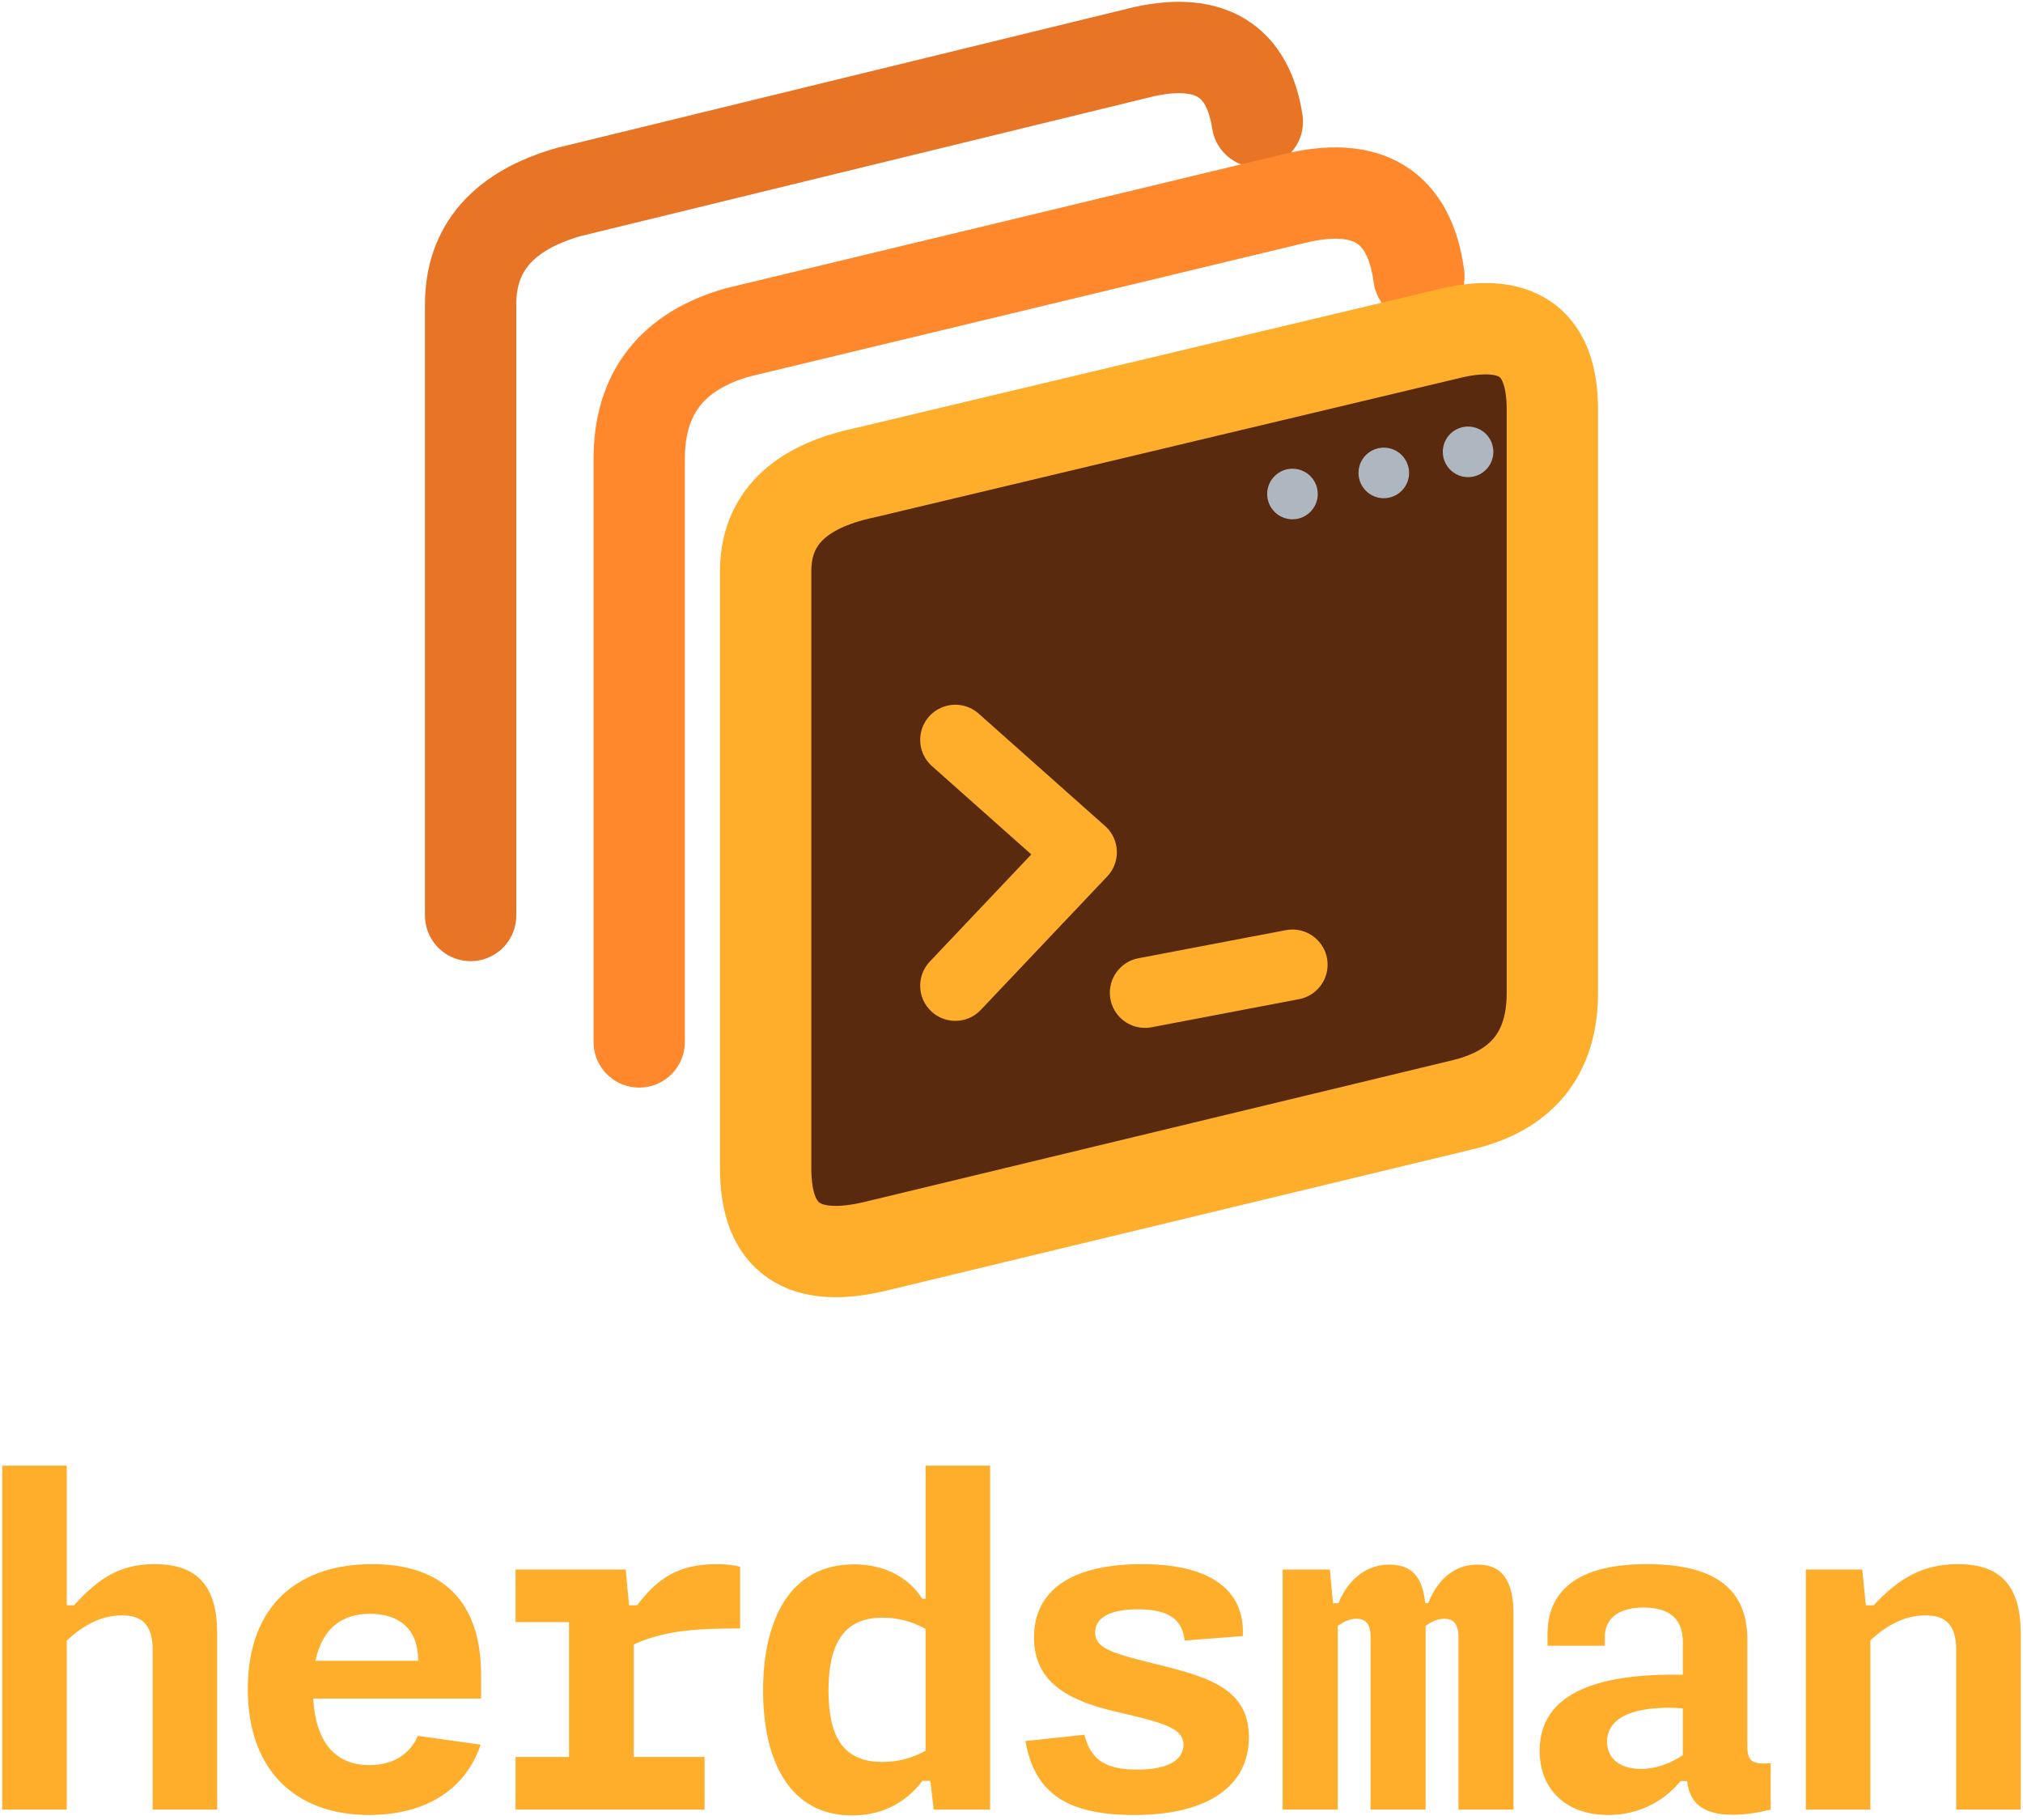
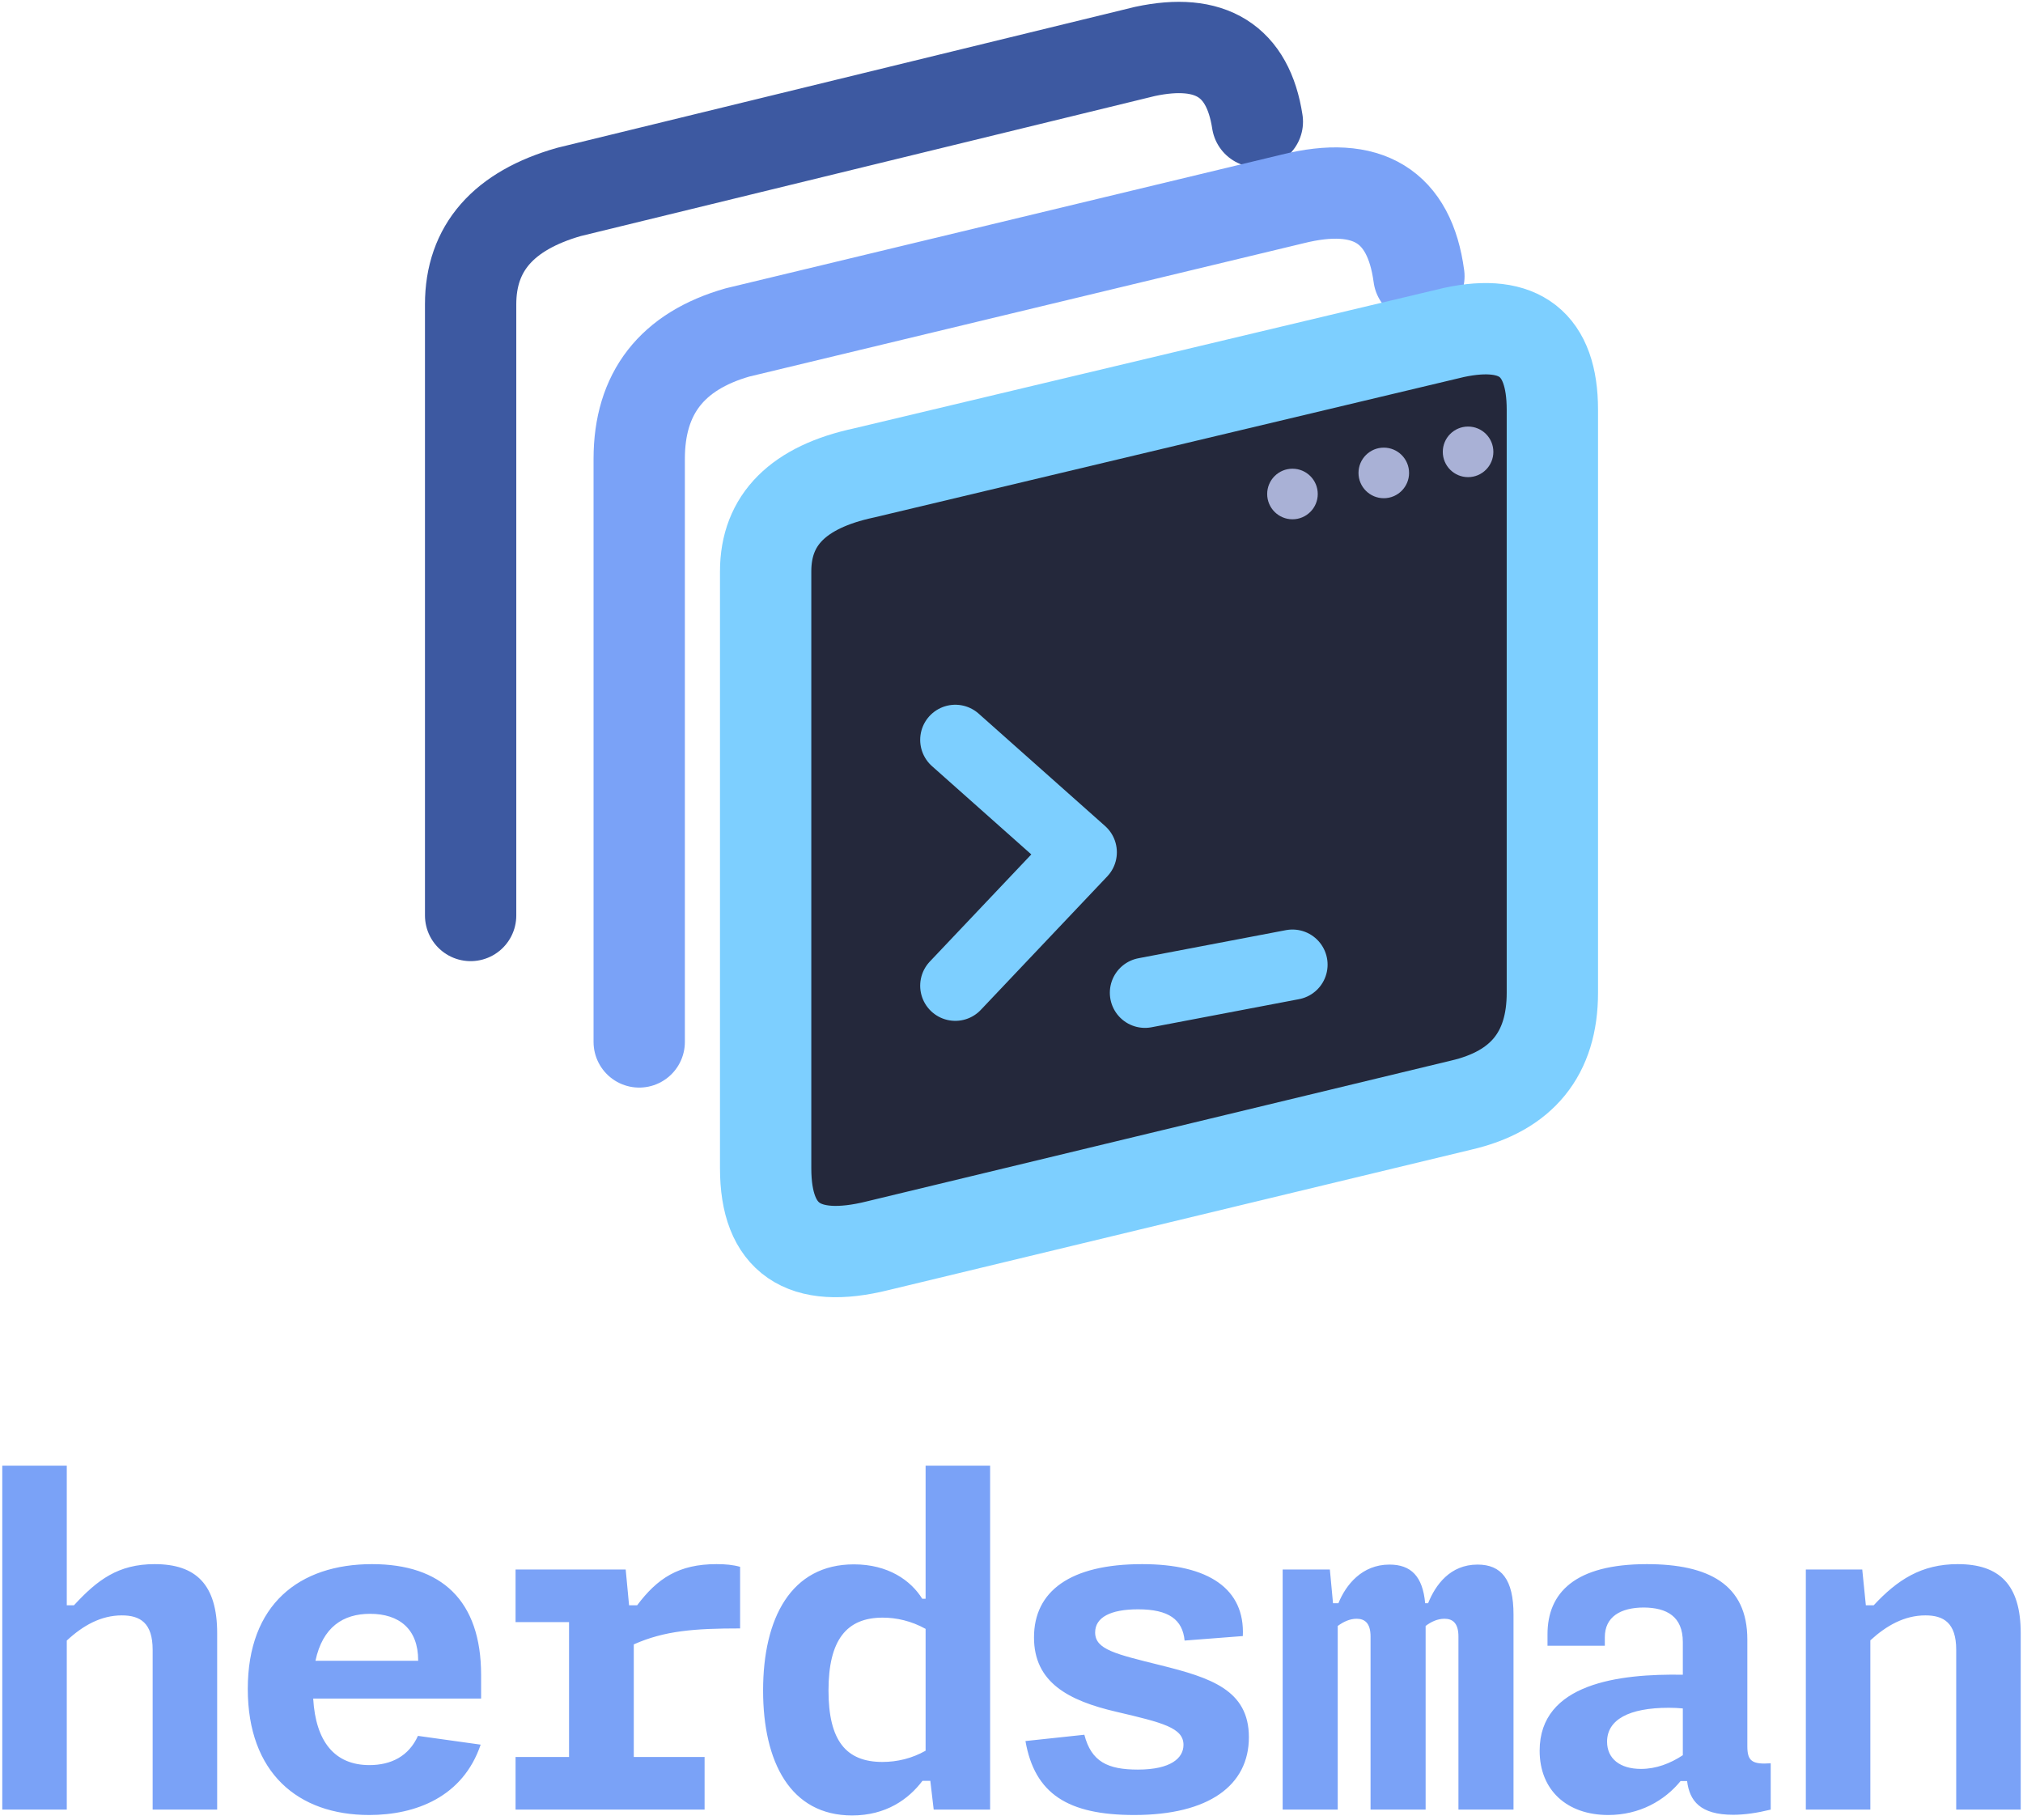
<svg xmlns="http://www.w3.org/2000/svg" width="288" height="259" viewBox="606 87 288 259" version="1.1" id="svg39" xml:space="preserve">
  <defs id="defs39" />
  <g id="g58" transform="translate(66.99968,0)">
    <g transform="translate(570,75.32273)" id="g20">
      <g fill="none" stroke-linejoin="round" stroke-linecap="round" id="g19">
-         <path d="M 36,142 V 55 Q 36,43 50,39 l 82,-20 q 14,-3 16,10" stroke="#f47b27" stroke-width="13" id="path15" style="stroke:#e87426;stroke-opacity:1" />
-         <path d="M 60,160 V 77 Q 60,63 74,59 l 79,-19 q 16,-4 18,11" stroke="#ff872c" stroke-width="13" id="path16" />
-         <path d="M 78,93 Q 78,82 92,79 l 84,-20 q 14,-3 14,11 v 83 q 0,13 -13,16 l -83,20 q -16,4 -16,-11 z" fill="#121a24" stroke="#ffae2b" stroke-width="13" id="path17" style="fill:#5a2a0f;fill-opacity:1" />
-         <path id="circle17" style="fill:#aeb6c0" d="M 156.6,82 A 3.6,3.6 0 0 1 153,85.6 3.6,3.6 0 0 1 149.4,82 3.6,3.6 0 0 1 153,78.4 3.6,3.6 0 0 1 156.6,82 Z" />
-         <path id="circle18" style="fill:#aeb6c0" d="M 169.6,79 A 3.6,3.6 0 0 1 166,82.6 3.6,3.6 0 0 1 162.4,79 3.6,3.6 0 0 1 166,75.4 3.6,3.6 0 0 1 169.6,79 Z" />
-         <path id="circle19" style="fill:#aeb6c0" d="M 181.6,76 A 3.6,3.6 0 0 1 178,79.6 3.6,3.6 0 0 1 174.4,76 3.6,3.6 0 0 1 178,72.4 3.6,3.6 0 0 1 181.6,76 Z" />
-         <path d="m 105,117 18,16 -18,19 m 27,1 21,-4" stroke="#ffae2b" stroke-width="10" id="path19" />
+         <path d="M 36,142 V 55 Q 36,43 50,39 l 82,-20 q 14,-3 16,10" stroke="#3d59a1" stroke-width="13" id="path15" style="stroke:#3d59a1;stroke-opacity:1" />
+         <path d="M 60,160 V 77 Q 60,63 74,59 l 79,-19 q 16,-4 18,11" stroke="#7aa2f7" stroke-width="13" id="path16" />
+         <path d="M 78,93 Q 78,82 92,79 l 84,-20 q 14,-3 14,11 v 83 q 0,13 -13,16 l -83,20 q -16,4 -16,-11 z" fill="#24283b" stroke="#7dcfff" stroke-width="13" id="path17" style="fill:#24283b;fill-opacity:1" />
+         <path id="circle17" style="fill:#a9b1d6" d="M 156.6,82 A 3.6,3.6 0 0 1 153,85.6 3.6,3.6 0 0 1 149.4,82 3.6,3.6 0 0 1 153,78.4 3.6,3.6 0 0 1 156.6,82 Z" />
+         <path id="circle18" style="fill:#a9b1d6" d="M 169.6,79 A 3.6,3.6 0 0 1 166,82.6 3.6,3.6 0 0 1 162.4,79 3.6,3.6 0 0 1 166,75.4 3.6,3.6 0 0 1 169.6,79 Z" />
+         <path id="circle19" style="fill:#a9b1d6" d="M 181.6,76 A 3.6,3.6 0 0 1 178,79.6 3.6,3.6 0 0 1 174.4,76 3.6,3.6 0 0 1 178,72.4 3.6,3.6 0 0 1 181.6,76 Z" />
+         <path d="m 105,117 18,16 -18,19 m 27,1 21,-4" stroke="#7dcfff" stroke-width="10" id="path19" />
      </g>
    </g>
-     <path d="m 548.508,344.605 v -24.064 c 2.304,-2.144 4.864,-3.584 7.84,-3.584 2.592,0 4.384,1.056 4.384,4.896 v 22.752 h 9.184 v -25.12 c 0,-6.944 -3.04,-9.824 -8.896,-9.824 -5.184,0 -8.16,2.24 -11.488,5.856 h -1.024 v -19.872 h -9.184 v 48.96 z m 25.768,-17.184 c 0,11.936 7.136,17.952 17.28,17.952 6.624,0 13.344,-2.56 15.872,-10.016 l -8.928,-1.248 c -1.312,2.912 -3.84,4.16 -6.912,4.16 -4.928,0 -7.648,-3.328 -8,-9.472 h 23.904 v -3.36 c 0,-10.624 -5.664,-15.776 -15.52,-15.776 -10.4,0 -17.696,5.76 -17.696,17.76 z m 9.632,-4 c 1.024,-4.8 3.936,-6.688 7.776,-6.688 4.128,0 6.848,2.144 6.848,6.624 v 0.064 z m 44.168,-12.992 h -15.68 v 7.488 h 7.616 v 19.2 h -7.616 v 7.488 h 26.912 v -7.488 h -10.08 v -16.032 c 4.384,-1.952 8.672,-2.272 15.136,-2.272 v -8.768 c -1.024,-0.288 -2.08,-0.384 -3.36,-0.384 -5.376,0 -8.416,2.016 -11.296,5.856 h -1.152 z m 19.56,17.216 c 0,10.208 3.904,17.792 12.672,17.792 4.832,0 8.032,-2.304 10.016,-4.928 h 1.12 l 0.48,4.096 h 8.032 v -48.96 h -9.184 v 18.944 h -0.48 c -1.632,-2.624 -4.864,-4.896 -9.728,-4.896 -8.96,0 -12.928,7.68 -12.928,17.952 z m 9.312,0 c 0,-7.168 2.56,-10.368 7.712,-10.368 1.984,0 4.096,0.48 6.112,1.6 v 17.344 c -1.92,1.088 -4.032,1.6 -6.144,1.6 -5.184,0 -7.68,-3.04 -7.68,-10.176 z m 44.648,-17.984 c -10.272,0 -15.392,3.872 -15.392,10.432 0,6.368 4.832,8.992 11.744,10.592 6.56,1.536 9.536,2.272 9.536,4.704 0,1.856 -1.76,3.52 -6.496,3.52 -4.288,0 -6.624,-1.12 -7.616,-4.96 l -8.384,0.896 c 1.312,7.52 6.048,10.528 15.488,10.528 10.624,0 16.32,-4.224 16.32,-11.072 0,-6.752 -5.504,-8.48 -12.544,-10.24 -6.432,-1.6 -9.344,-2.24 -9.344,-4.672 0,-2.144 2.176,-3.296 6.112,-3.296 4.384,0 6.336,1.472 6.624,4.448 l 8.288,-0.64 c 0.32,-6.72 -4.864,-10.24 -14.336,-10.24 z m 40.36,34.944 v -26.144 c 0.8,-0.608 1.696,-1.024 2.688,-1.024 1.152,0 1.984,0.608 1.984,2.528 v 24.64 h 7.84 v -27.776 c 0,-4.992 -1.728,-7.104 -5.12,-7.104 -3.904,0 -5.984,2.88 -7.04,5.504 h -0.416 c -0.352,-3.84 -2.016,-5.504 -5.088,-5.504 -3.904,0 -6.208,2.88 -7.264,5.504 h -0.768 l -0.448,-4.8 h -6.72 v 34.176 h 7.84 v -26.144 c 0.832,-0.608 1.728,-1.024 2.688,-1.024 1.152,0 1.984,0.608 1.984,2.528 v 24.64 z m 31.496,-34.944 c -10.272,0 -14.144,4.096 -14.144,9.984 v 1.632 h 8.16 v -1.216 c 0,-2.88 2.208,-4.224 5.568,-4.224 3.232,0.032 5.536,1.248 5.536,4.928 v 4.64 c -9.056,-0.16 -20.384,1.216 -20.384,10.816 0,5.632 3.904,9.152 9.76,9.152 4.48,0 8.032,-2.048 10.304,-4.832 h 0.928 c 0.352,2.816 1.856,4.8 6.56,4.8 1.632,0 3.392,-0.256 5.344,-0.736 v -6.592 c -2.688,0.192 -3.328,-0.352 -3.328,-2.432 v -15.2 c 0,-7.84 -5.536,-10.72 -14.304,-10.72 z m -5.664,25.28 c 0,-3.136 3.104,-4.832 8.8,-4.832 0.704,0 1.344,0.032 1.984,0.096 v 6.656 c -1.792,1.184 -3.808,1.952 -5.952,1.952 -3.008,0 -4.832,-1.472 -4.832,-3.872 z m 58.888,9.664 v -25.12 c 0,-6.944 -3.072,-9.824 -8.96,-9.824 -5.184,0 -8.608,2.24 -11.968,5.856 h -1.12 l -0.512,-5.088 h -8.032 v 34.176 h 9.184 v -24.096 c 2.304,-2.112 4.864,-3.552 7.84,-3.552 2.592,0 4.384,1.056 4.384,4.896 v 22.752 z" id="text20" style="font-weight:700;font-size:64px;font-family:'Monaspace Neon', MonaspaceNeon, 'DejaVu Sans Mono', monospace;letter-spacing:-3;fill:#ffae2b" aria-label="herdsman" />
+     <path d="m 548.508,344.605 v -24.064 c 2.304,-2.144 4.864,-3.584 7.84,-3.584 2.592,0 4.384,1.056 4.384,4.896 v 22.752 h 9.184 v -25.12 c 0,-6.944 -3.04,-9.824 -8.896,-9.824 -5.184,0 -8.16,2.24 -11.488,5.856 h -1.024 v -19.872 h -9.184 v 48.96 z m 25.768,-17.184 c 0,11.936 7.136,17.952 17.28,17.952 6.624,0 13.344,-2.56 15.872,-10.016 l -8.928,-1.248 c -1.312,2.912 -3.84,4.16 -6.912,4.16 -4.928,0 -7.648,-3.328 -8,-9.472 h 23.904 v -3.36 c 0,-10.624 -5.664,-15.776 -15.52,-15.776 -10.4,0 -17.696,5.76 -17.696,17.76 z m 9.632,-4 c 1.024,-4.8 3.936,-6.688 7.776,-6.688 4.128,0 6.848,2.144 6.848,6.624 v 0.064 z m 44.168,-12.992 h -15.68 v 7.488 h 7.616 v 19.2 h -7.616 v 7.488 h 26.912 v -7.488 h -10.08 v -16.032 c 4.384,-1.952 8.672,-2.272 15.136,-2.272 v -8.768 c -1.024,-0.288 -2.08,-0.384 -3.36,-0.384 -5.376,0 -8.416,2.016 -11.296,5.856 h -1.152 z m 19.56,17.216 c 0,10.208 3.904,17.792 12.672,17.792 4.832,0 8.032,-2.304 10.016,-4.928 h 1.12 l 0.48,4.096 h 8.032 v -48.96 h -9.184 v 18.944 h -0.48 c -1.632,-2.624 -4.864,-4.896 -9.728,-4.896 -8.96,0 -12.928,7.68 -12.928,17.952 z m 9.312,0 c 0,-7.168 2.56,-10.368 7.712,-10.368 1.984,0 4.096,0.48 6.112,1.6 v 17.344 c -1.92,1.088 -4.032,1.6 -6.144,1.6 -5.184,0 -7.68,-3.04 -7.68,-10.176 z m 44.648,-17.984 c -10.272,0 -15.392,3.872 -15.392,10.432 0,6.368 4.832,8.992 11.744,10.592 6.56,1.536 9.536,2.272 9.536,4.704 0,1.856 -1.76,3.52 -6.496,3.52 -4.288,0 -6.624,-1.12 -7.616,-4.96 l -8.384,0.896 c 1.312,7.52 6.048,10.528 15.488,10.528 10.624,0 16.32,-4.224 16.32,-11.072 0,-6.752 -5.504,-8.48 -12.544,-10.24 -6.432,-1.6 -9.344,-2.24 -9.344,-4.672 0,-2.144 2.176,-3.296 6.112,-3.296 4.384,0 6.336,1.472 6.624,4.448 l 8.288,-0.64 c 0.32,-6.72 -4.864,-10.24 -14.336,-10.24 z m 40.36,34.944 v -26.144 c 0.8,-0.608 1.696,-1.024 2.688,-1.024 1.152,0 1.984,0.608 1.984,2.528 v 24.64 h 7.84 v -27.776 c 0,-4.992 -1.728,-7.104 -5.12,-7.104 -3.904,0 -5.984,2.88 -7.04,5.504 h -0.416 c -0.352,-3.84 -2.016,-5.504 -5.088,-5.504 -3.904,0 -6.208,2.88 -7.264,5.504 h -0.768 l -0.448,-4.8 h -6.72 v 34.176 h 7.84 v -26.144 c 0.832,-0.608 1.728,-1.024 2.688,-1.024 1.152,0 1.984,0.608 1.984,2.528 v 24.64 z m 31.496,-34.944 c -10.272,0 -14.144,4.096 -14.144,9.984 v 1.632 h 8.16 v -1.216 c 0,-2.88 2.208,-4.224 5.568,-4.224 3.232,0.032 5.536,1.248 5.536,4.928 v 4.64 c -9.056,-0.16 -20.384,1.216 -20.384,10.816 0,5.632 3.904,9.152 9.76,9.152 4.48,0 8.032,-2.048 10.304,-4.832 h 0.928 c 0.352,2.816 1.856,4.8 6.56,4.8 1.632,0 3.392,-0.256 5.344,-0.736 v -6.592 c -2.688,0.192 -3.328,-0.352 -3.328,-2.432 v -15.2 c 0,-7.84 -5.536,-10.72 -14.304,-10.72 z m -5.664,25.28 c 0,-3.136 3.104,-4.832 8.8,-4.832 0.704,0 1.344,0.032 1.984,0.096 v 6.656 c -1.792,1.184 -3.808,1.952 -5.952,1.952 -3.008,0 -4.832,-1.472 -4.832,-3.872 z m 58.888,9.664 v -25.12 c 0,-6.944 -3.072,-9.824 -8.96,-9.824 -5.184,0 -8.608,2.24 -11.968,5.856 h -1.12 l -0.512,-5.088 h -8.032 v 34.176 h 9.184 v -24.096 c 2.304,-2.112 4.864,-3.552 7.84,-3.552 2.592,0 4.384,1.056 4.384,4.896 v 22.752 z" id="text20" style="font-weight:700;font-size:64px;font-family:'Monaspace Neon', MonaspaceNeon, 'DejaVu Sans Mono', monospace;letter-spacing:-3;fill:#7aa2f7" aria-label="herdsman" />
  </g>
</svg>
